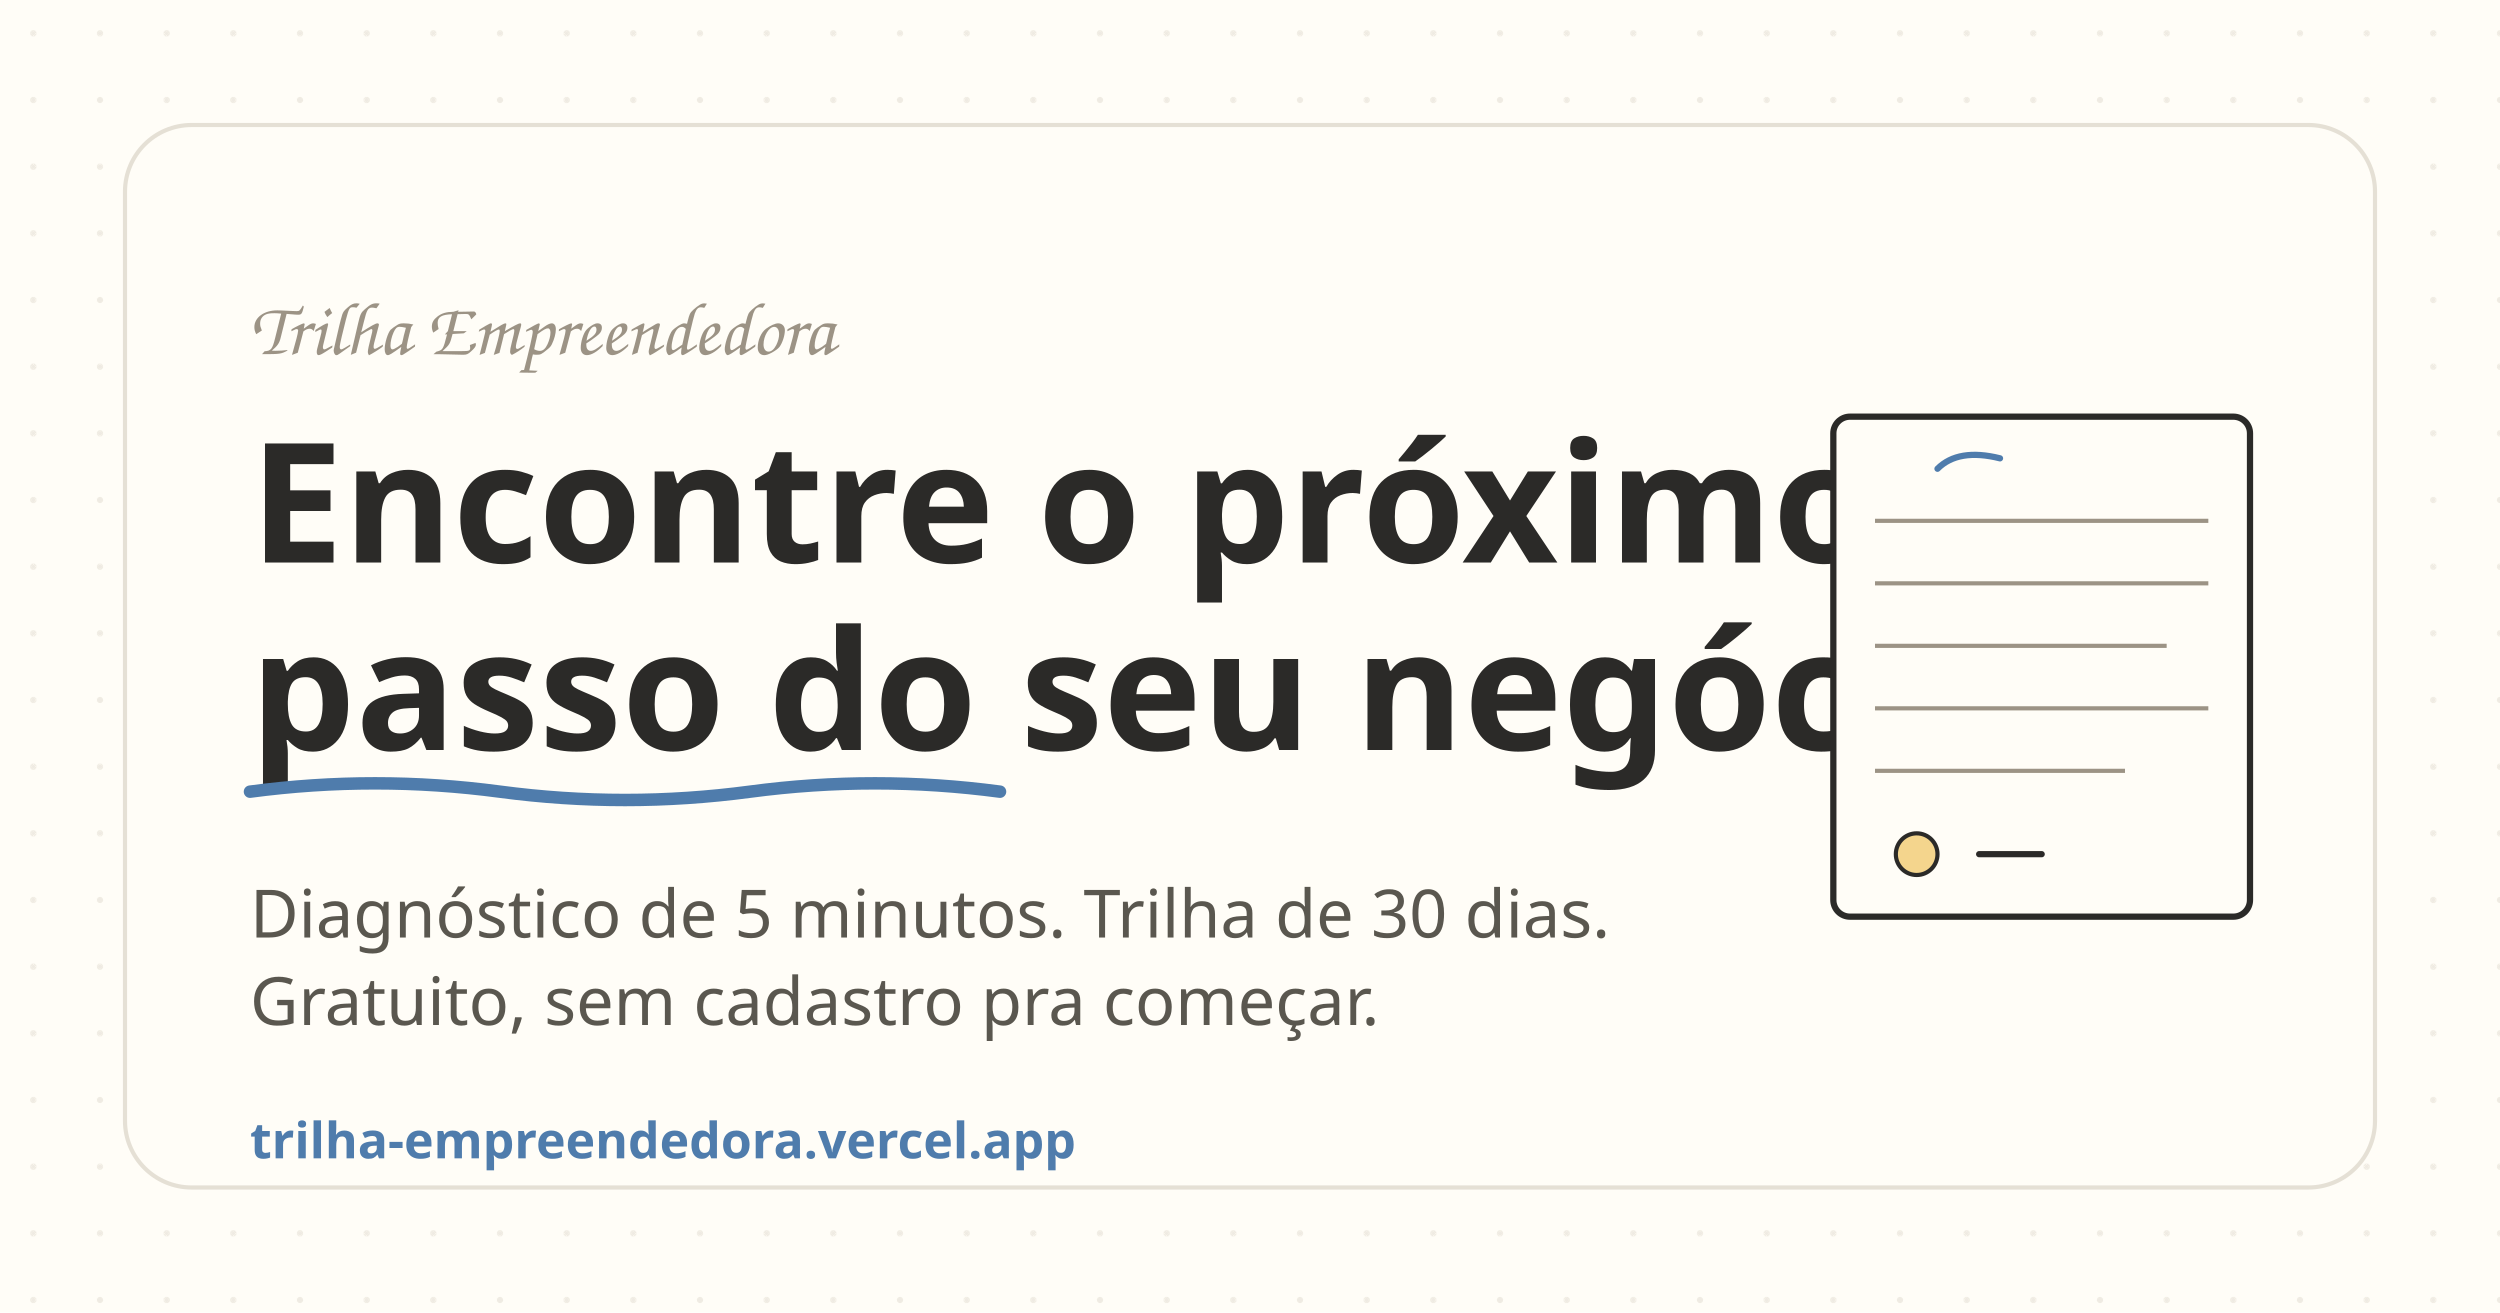
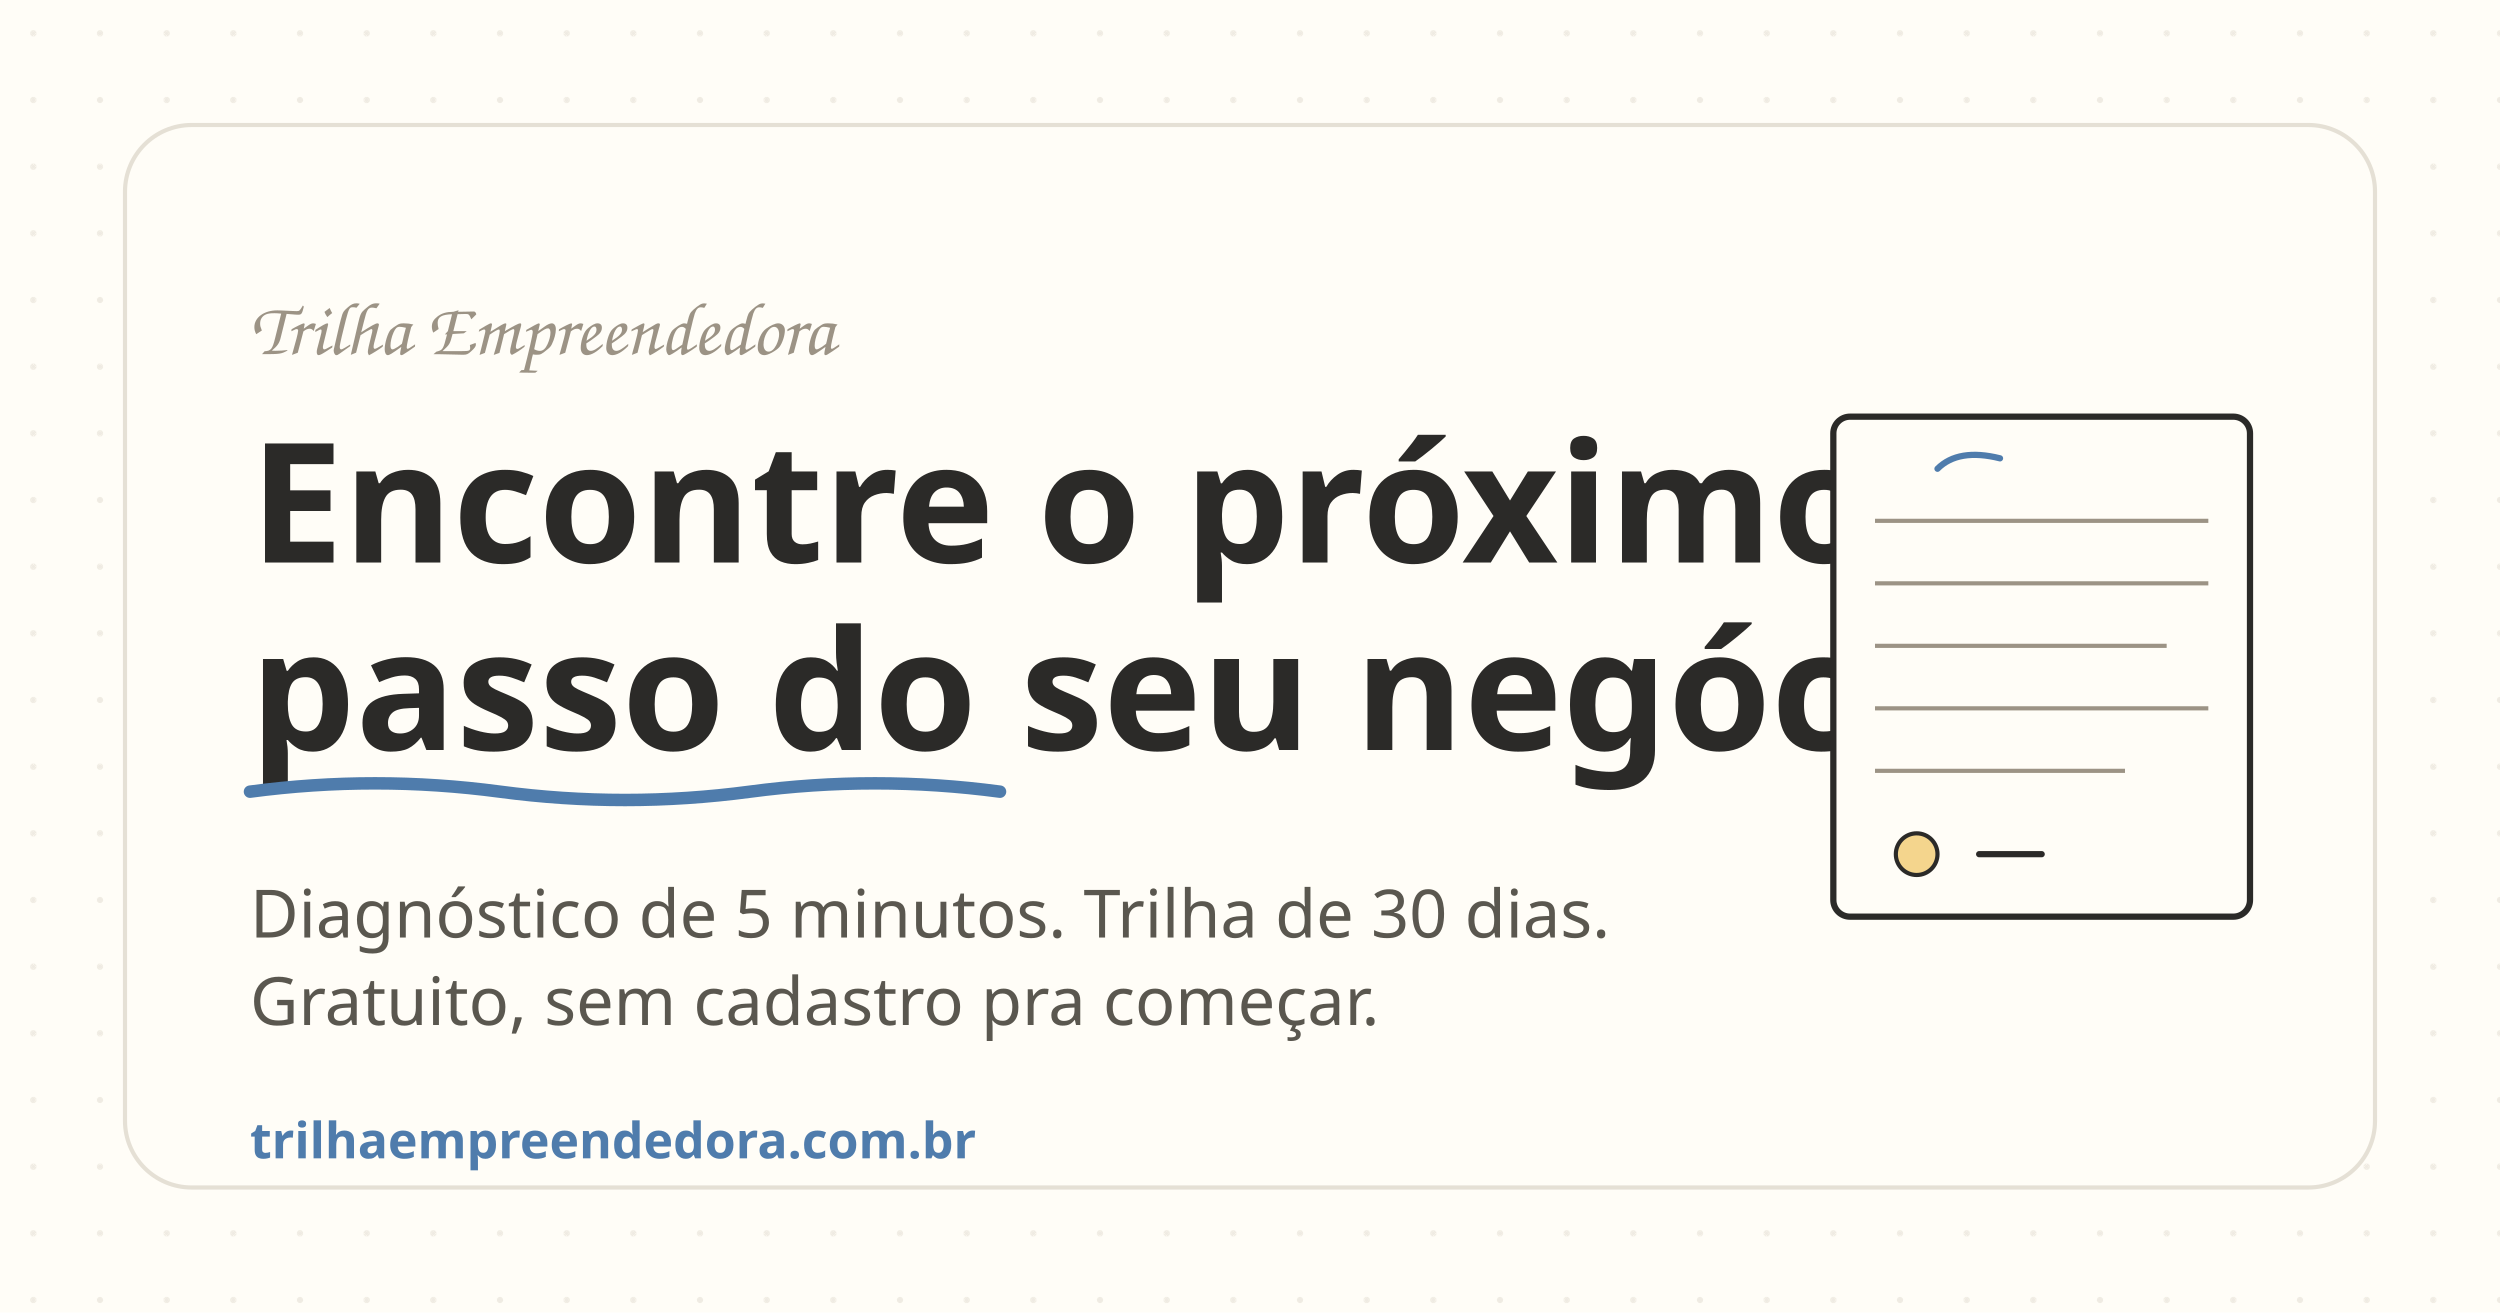
<svg xmlns="http://www.w3.org/2000/svg" viewBox="0 0 1200 630" width="1200" height="630">
  <defs>
    <pattern id="dots" x="0" y="0" width="32" height="32" patternUnits="userSpaceOnUse">
      <circle cx="16" cy="16" r="1.5" fill="#E5E0D5" />
    </pattern>
  </defs>
  <rect width="1200" height="630" fill="#FFFDF7" />
  <rect width="1200" height="630" fill="url(#dots)" opacity="0.6" />
  <rect x="60" y="60" width="1080" height="510" rx="32" fill="#FFFDF7" stroke="#E5E0D5" stroke-width="2" />
  <text x="120" y="170" font-family="Patrick Hand, cursive" font-size="36" fill="#9C9385">
    Trilha Empreendedora
  </text>
  <text x="120" y="270" font-family="Nunito, system-ui, sans-serif" font-weight="700" font-size="80" fill="#2B2A28">
    Encontre o próximo
  </text>
  <text x="120" y="360" font-family="Nunito, system-ui, sans-serif" font-weight="700" font-size="80" fill="#2B2A28">
    passo do seu negócio.
  </text>
  <path d="M 120 380 Q 180 372 240 380 T 360 380 T 480 380" stroke="#4F7CAC" stroke-width="6" fill="none" stroke-linecap="round" />
  <text x="120" y="450" font-family="Nunito, system-ui, sans-serif" font-weight="400" font-size="32" fill="#5A574F">
    Diagnóstico de 5 minutos. Trilha de 30 dias.
  </text>
  <text x="120" y="492" font-family="Nunito, system-ui, sans-serif" font-weight="400" font-size="32" fill="#5A574F">
    Gratuito, sem cadastro pra começar.
  </text>
  <g transform="translate(880, 200)">
    <rect x="0" y="0" width="200" height="240" rx="8" fill="#FFFDF7" stroke="#2B2A28" stroke-width="3" />
    <line x1="20" y1="50" x2="180" y2="50" stroke="#9C9385" stroke-width="2" />
    <line x1="20" y1="80" x2="180" y2="80" stroke="#9C9385" stroke-width="2" />
    <line x1="20" y1="110" x2="160" y2="110" stroke="#9C9385" stroke-width="2" />
    <line x1="20" y1="140" x2="180" y2="140" stroke="#9C9385" stroke-width="2" />
    <line x1="20" y1="170" x2="140" y2="170" stroke="#9C9385" stroke-width="2" />
    <circle cx="40" cy="210" r="10" fill="#F4D58D" stroke="#2B2A28" stroke-width="2" />
    <path d="M 70 210 L 100 210" stroke="#2B2A28" stroke-width="3" stroke-linecap="round" />
    <path d="M 50 25 Q 60 15 80 20" stroke="#4F7CAC" stroke-width="3" fill="none" stroke-linecap="round" />
  </g>
  <text x="120" y="556" font-family="Nunito, system-ui, sans-serif" font-weight="600" font-size="24" fill="#4F7CAC">
-     trilha-empreendedora.vercel.app
+     trilhaempreendedora.com.br
  </text>
</svg>
